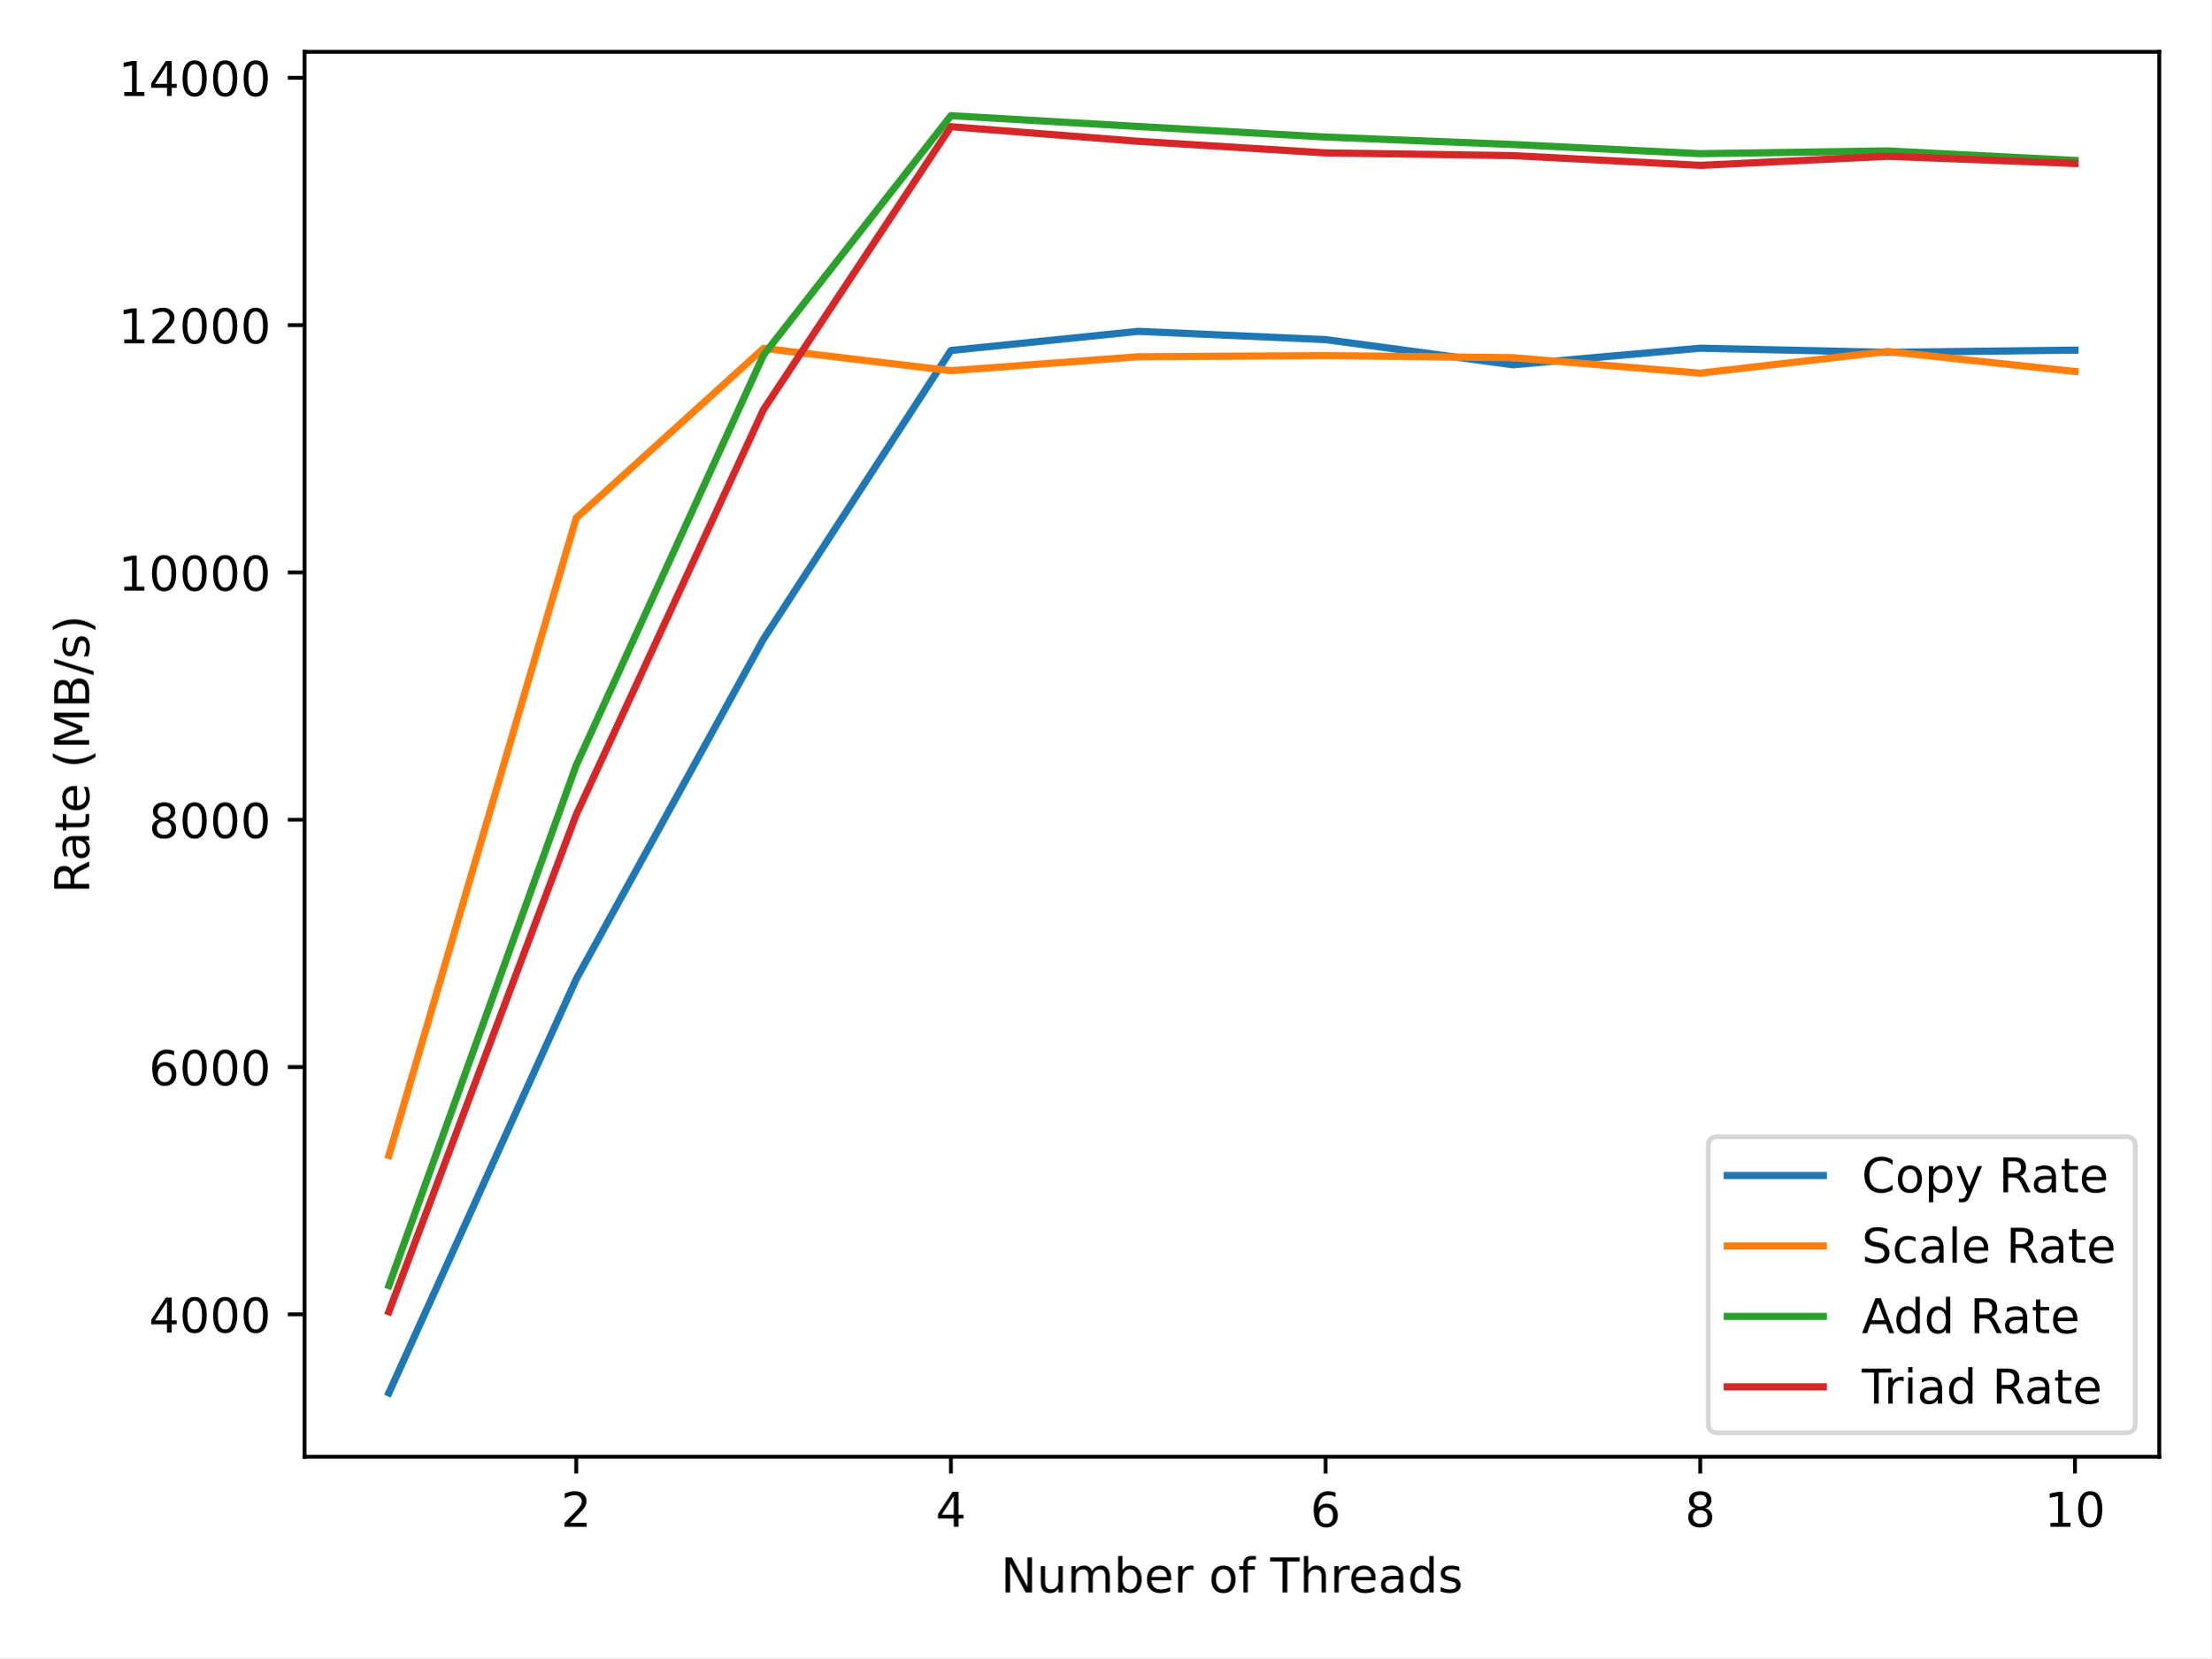
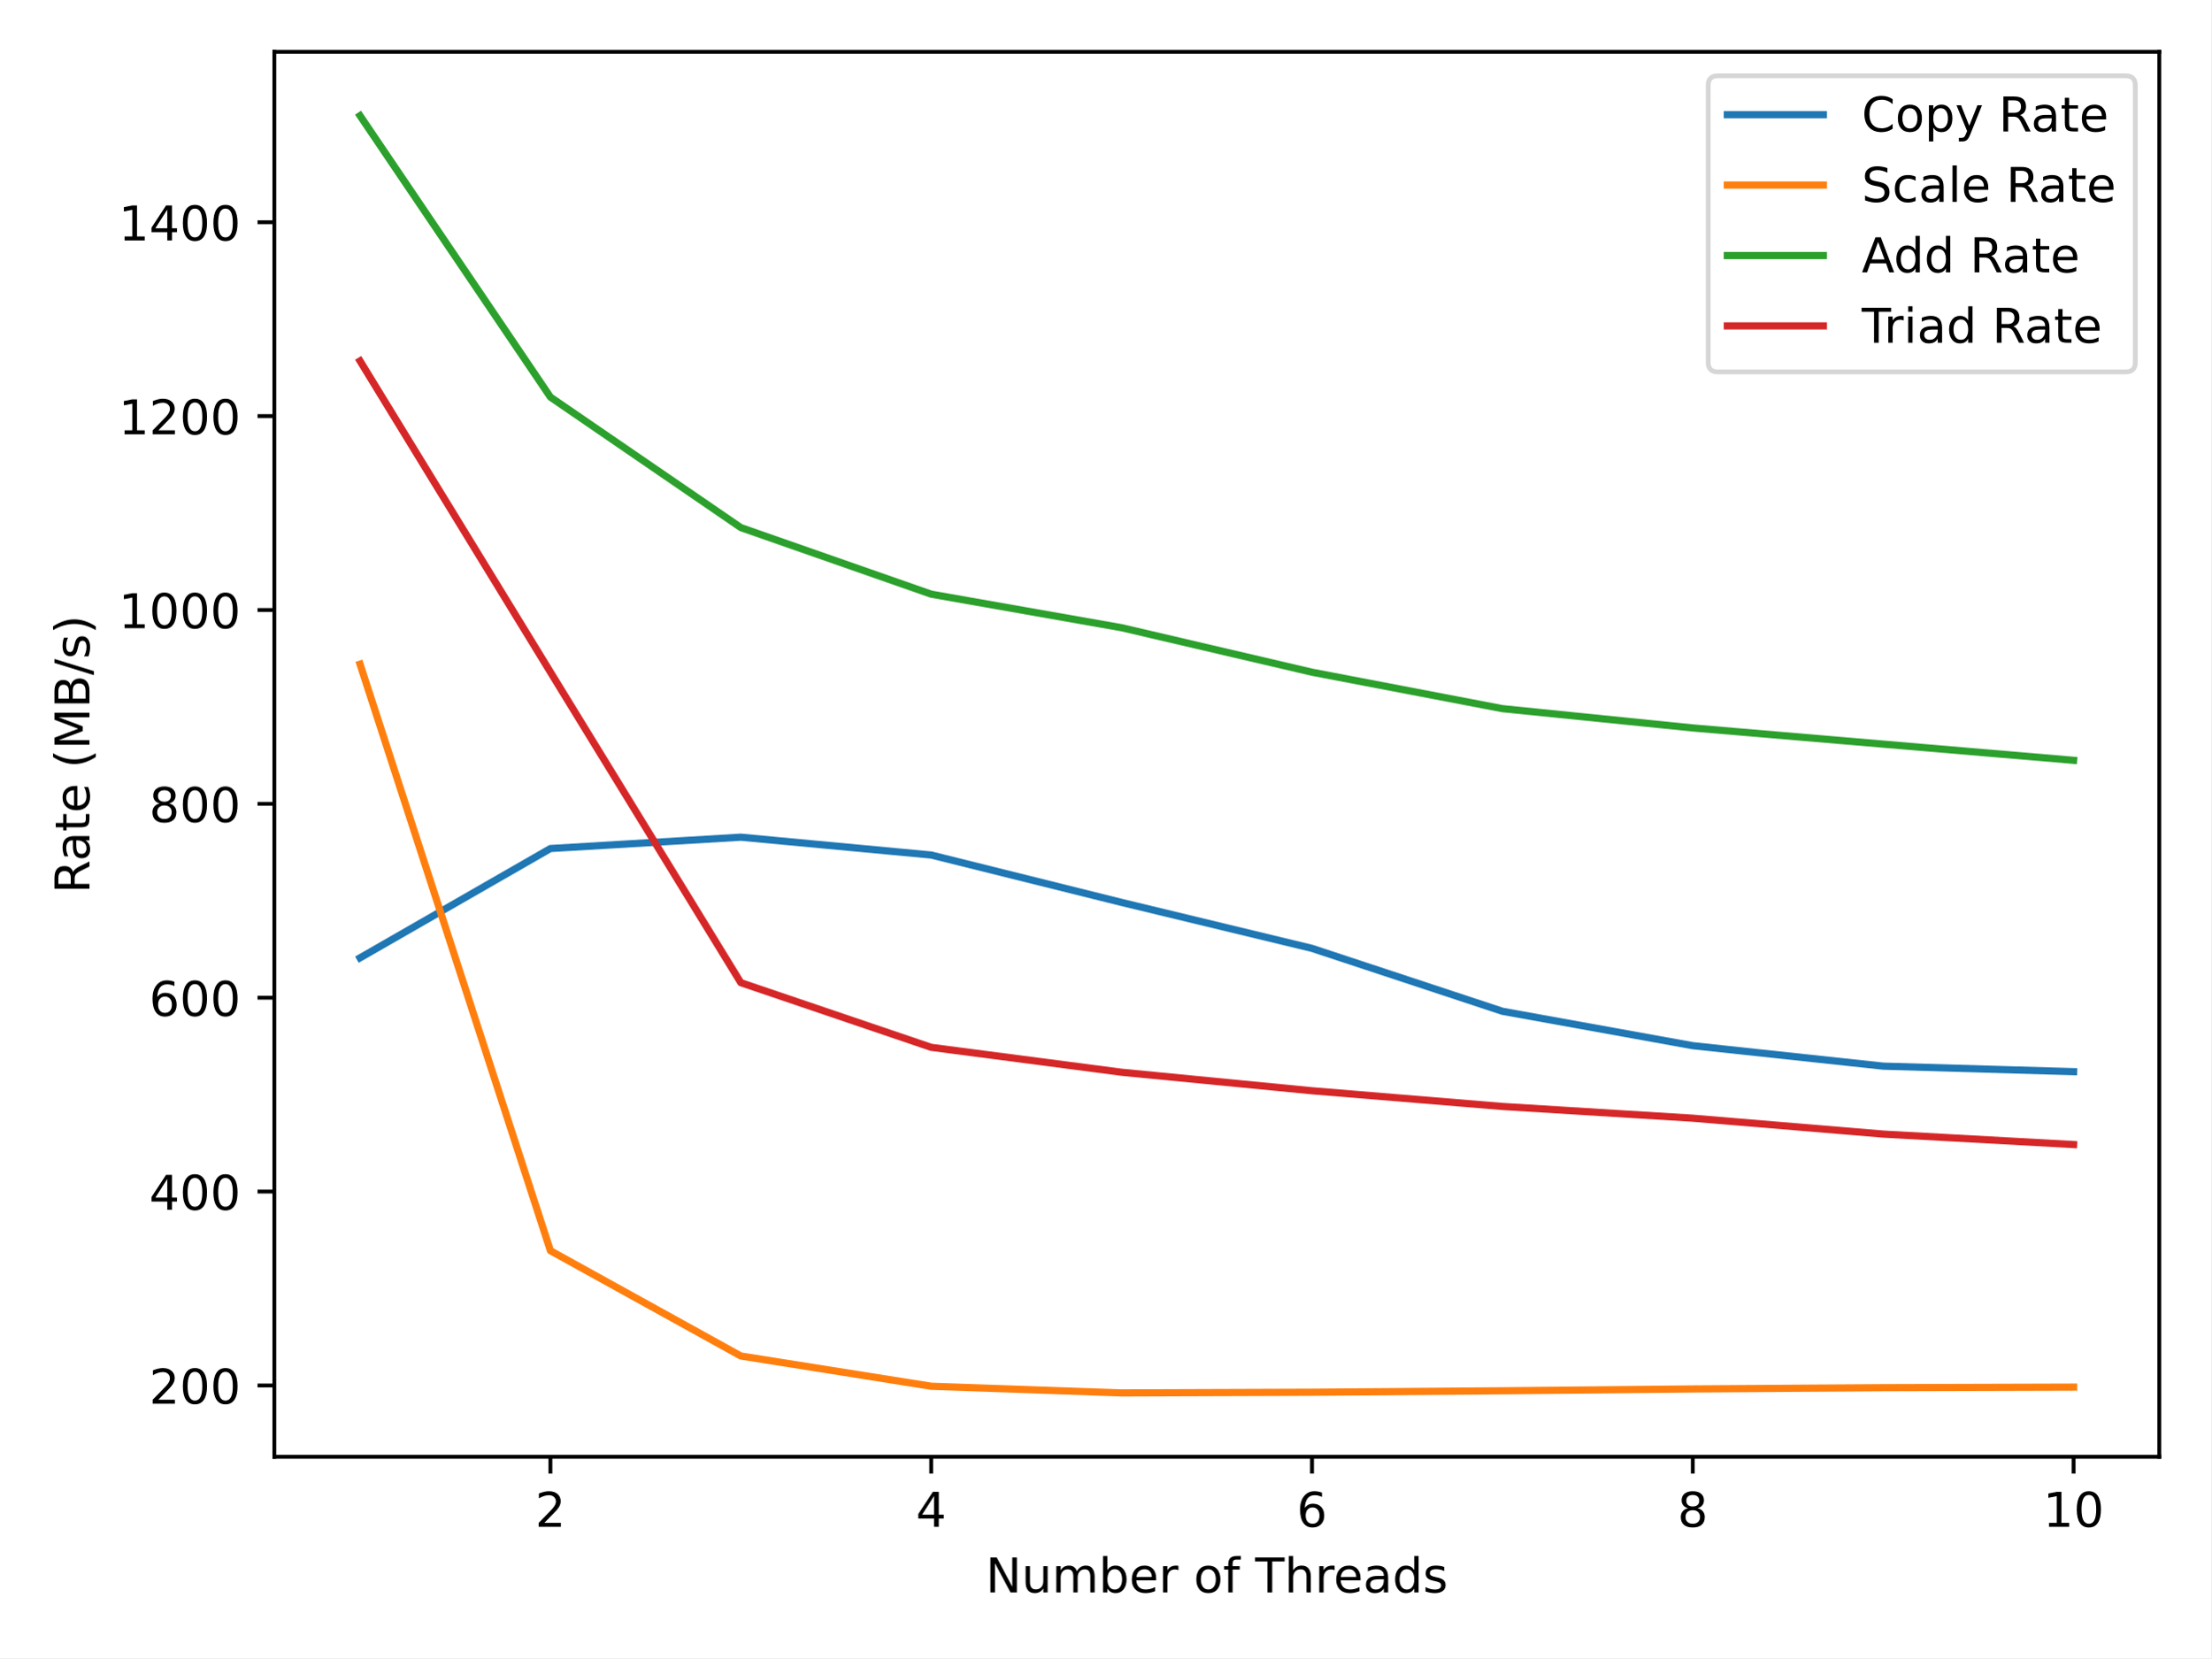
<svg xmlns="http://www.w3.org/2000/svg" xmlns:xlink="http://www.w3.org/1999/xlink" height="345.6pt" version="1.1" viewBox="0 0 460.8 345.6" width="460.8pt">
  <defs>
    <style type="text/css">*{stroke-linecap:butt;stroke-linejoin:round;}</style>
  </defs>
  <g id="figure_1">
    <g id="patch_1">
      <path d="M 0 345.6  L 460.8 345.6  L 460.8 0  L 0 0  z " style="fill:#ffffff;" />
    </g>
    <g id="axes_1">
      <g id="patch_2">
-         <path d="M 63.47 303.64  L 450 303.64  L 450 10.8  L 63.47 10.8  z " style="fill:#ffffff;" />
+         <path d="M 57.17 303.64  L 450 303.64  L 450 10.8  L 57.17 10.8  z " style="fill:#ffffff;" />
      </g>
      <g id="matplotlib.axis_1">
        <g id="xtick_1">
          <g id="line2d_1">
            <defs>
-               <path d="M 0 0  L 0 3.5  " id="mfafdd5fb6d" style="stroke:#000000;stroke-width:0.8;" />
-             </defs>
-             <g>
-               <use style="stroke:#000000;stroke-width:0.8;" x="120.083" xlink:href="#mfafdd5fb6d" y="303.64" />
+               <path d="M 0 0  L 0 3.5  " id="me691303ed3" style="stroke:#000000;stroke-width:0.8;" />
+             </defs>
+             <g>
+               <use style="stroke:#000000;stroke-width:0.8;" x="114.706" xlink:href="#me691303ed3" y="303.64" />
            </g>
          </g>
          <g id="text_1">
-             <g transform="translate(116.9017 318.2384)scale(0.1 -0.1)">
+             <g transform="translate(111.5245 318.2384)scale(0.1 -0.1)">
              <defs>
                <path d="M 19.188 8.297  L 53.609 8.297  L 53.609 0  L 7.328 0  L 7.328 8.297  Q 12.938 14.109 22.625 23.891  Q 32.328 33.688 34.812 36.531  Q 39.547 41.844 41.422 45.531  Q 43.312 49.219 43.312 52.781  Q 43.312 58.594 39.234 62.25  Q 35.156 65.922 28.609 65.922  Q 23.969 65.922 18.812 64.312  Q 13.672 62.703 7.812 59.422  L 7.812 69.391  Q 13.766 71.781 18.938 73  Q 24.125 74.219 28.422 74.219  Q 39.75 74.219 46.484 68.547  Q 53.219 62.891 53.219 53.422  Q 53.219 48.922 51.531 44.891  Q 49.859 40.875 45.406 35.406  Q 44.188 33.984 37.641 27.219  Q 31.109 20.453 19.188 8.297  z " id="DejaVuSans-50" />
              </defs>
              <use xlink:href="#DejaVuSans-50" />
            </g>
          </g>
        </g>
        <g id="xtick_2">
          <g id="line2d_2">
            <g>
-               <use style="stroke:#000000;stroke-width:0.8;" x="198.17" xlink:href="#mfafdd5fb6d" y="303.64" />
+               <use style="stroke:#000000;stroke-width:0.8;" x="194.065" xlink:href="#me691303ed3" y="303.64" />
            </g>
          </g>
          <g id="text_2">
-             <g transform="translate(194.9886 318.2384)scale(0.1 -0.1)">
+             <g transform="translate(190.8841 318.2384)scale(0.1 -0.1)">
              <defs>
                <path d="M 37.797 64.312  L 12.891 25.391  L 37.797 25.391  z M 35.203 72.906  L 47.609 72.906  L 47.609 25.391  L 58.016 25.391  L 58.016 17.188  L 47.609 17.188  L 47.609 0  L 37.797 0  L 37.797 17.188  L 4.891 17.188  L 4.891 26.703  z " id="DejaVuSans-52" />
              </defs>
              <use xlink:href="#DejaVuSans-52" />
            </g>
          </g>
        </g>
        <g id="xtick_3">
          <g id="line2d_3">
            <g>
-               <use style="stroke:#000000;stroke-width:0.8;" x="276.257" xlink:href="#mfafdd5fb6d" y="303.64" />
+               <use style="stroke:#000000;stroke-width:0.8;" x="273.425" xlink:href="#me691303ed3" y="303.64" />
            </g>
          </g>
          <g id="text_3">
-             <g transform="translate(273.0755 318.2384)scale(0.1 -0.1)">
+             <g transform="translate(270.2436 318.2384)scale(0.1 -0.1)">
              <defs>
                <path d="M 33.016 40.375  Q 26.375 40.375 22.484 35.828  Q 18.609 31.297 18.609 23.391  Q 18.609 15.531 22.484 10.953  Q 26.375 6.391 33.016 6.391  Q 39.656 6.391 43.531 10.953  Q 47.406 15.531 47.406 23.391  Q 47.406 31.297 43.531 35.828  Q 39.656 40.375 33.016 40.375  z M 52.594 71.297  L 52.594 62.312  Q 48.875 64.062 45.094 64.984  Q 41.312 65.922 37.594 65.922  Q 27.828 65.922 22.672 59.328  Q 17.531 52.734 16.797 39.406  Q 19.672 43.656 24.016 45.922  Q 28.375 48.188 33.594 48.188  Q 44.578 48.188 50.953 41.516  Q 57.328 34.859 57.328 23.391  Q 57.328 12.156 50.688 5.359  Q 44.047 -1.422 33.016 -1.422  Q 20.359 -1.422 13.672 8.266  Q 6.984 17.969 6.984 36.375  Q 6.984 53.656 15.188 63.938  Q 23.391 74.219 37.203 74.219  Q 40.922 74.219 44.703 73.484  Q 48.484 72.75 52.594 71.297  z " id="DejaVuSans-54" />
              </defs>
              <use xlink:href="#DejaVuSans-54" />
            </g>
          </g>
        </g>
        <g id="xtick_4">
          <g id="line2d_4">
            <g>
-               <use style="stroke:#000000;stroke-width:0.8;" x="354.344" xlink:href="#mfafdd5fb6d" y="303.64" />
+               <use style="stroke:#000000;stroke-width:0.8;" x="352.784" xlink:href="#me691303ed3" y="303.64" />
            </g>
          </g>
          <g id="text_4">
-             <g transform="translate(351.1623 318.2384)scale(0.1 -0.1)">
+             <g transform="translate(349.6032 318.2384)scale(0.1 -0.1)">
              <defs>
                <path d="M 31.781 34.625  Q 24.75 34.625 20.719 30.859  Q 16.703 27.094 16.703 20.516  Q 16.703 13.922 20.719 10.156  Q 24.75 6.391 31.781 6.391  Q 38.812 6.391 42.859 10.172  Q 46.922 13.969 46.922 20.516  Q 46.922 27.094 42.891 30.859  Q 38.875 34.625 31.781 34.625  z M 21.922 38.812  Q 15.578 40.375 12.031 44.719  Q 8.5 49.078 8.5 55.328  Q 8.5 64.062 14.719 69.141  Q 20.953 74.219 31.781 74.219  Q 42.672 74.219 48.875 69.141  Q 55.078 64.062 55.078 55.328  Q 55.078 49.078 51.531 44.719  Q 48 40.375 41.703 38.812  Q 48.828 37.156 52.797 32.312  Q 56.781 27.484 56.781 20.516  Q 56.781 9.906 50.312 4.234  Q 43.844 -1.422 31.781 -1.422  Q 19.734 -1.422 13.25 4.234  Q 6.781 9.906 6.781 20.516  Q 6.781 27.484 10.781 32.312  Q 14.797 37.156 21.922 38.812  z M 18.312 54.391  Q 18.312 48.734 21.844 45.562  Q 25.391 42.391 31.781 42.391  Q 38.141 42.391 41.719 45.562  Q 45.312 48.734 45.312 54.391  Q 45.312 60.062 41.719 63.234  Q 38.141 66.406 31.781 66.406  Q 25.391 66.406 21.844 63.234  Q 18.312 60.062 18.312 54.391  z " id="DejaVuSans-56" />
              </defs>
              <use xlink:href="#DejaVuSans-56" />
            </g>
          </g>
        </g>
        <g id="xtick_5">
          <g id="line2d_5">
            <g>
-               <use style="stroke:#000000;stroke-width:0.8;" x="432.43" xlink:href="#mfafdd5fb6d" y="303.64" />
+               <use style="stroke:#000000;stroke-width:0.8;" x="432.144" xlink:href="#me691303ed3" y="303.64" />
            </g>
          </g>
          <g id="text_5">
-             <g transform="translate(426.068 318.2384)scale(0.1 -0.1)">
+             <g transform="translate(425.7816 318.2384)scale(0.1 -0.1)">
              <defs>
                <path d="M 12.406 8.297  L 28.516 8.297  L 28.516 63.922  L 10.984 60.406  L 10.984 69.391  L 28.422 72.906  L 38.281 72.906  L 38.281 8.297  L 54.391 8.297  L 54.391 0  L 12.406 0  z " id="DejaVuSans-49" />
                <path d="M 31.781 66.406  Q 24.172 66.406 20.328 58.906  Q 16.5 51.422 16.5 36.375  Q 16.5 21.391 20.328 13.891  Q 24.172 6.391 31.781 6.391  Q 39.453 6.391 43.281 13.891  Q 47.125 21.391 47.125 36.375  Q 47.125 51.422 43.281 58.906  Q 39.453 66.406 31.781 66.406  z M 31.781 74.219  Q 44.047 74.219 50.516 64.516  Q 56.984 54.828 56.984 36.375  Q 56.984 17.969 50.516 8.266  Q 44.047 -1.422 31.781 -1.422  Q 19.531 -1.422 13.062 8.266  Q 6.594 17.969 6.594 36.375  Q 6.594 54.828 13.062 64.516  Q 19.531 74.219 31.781 74.219  z " id="DejaVuSans-48" />
              </defs>
              <use xlink:href="#DejaVuSans-49" />
              <use x="63.623" xlink:href="#DejaVuSans-48" />
            </g>
          </g>
        </g>
        <g id="text_6">
-           <g transform="translate(208.5662 331.9166)scale(0.1 -0.1)">
+           <g transform="translate(205.4162 331.9166)scale(0.1 -0.1)">
            <defs>
              <path d="M 9.812 72.906  L 23.094 72.906  L 55.422 11.922  L 55.422 72.906  L 64.984 72.906  L 64.984 0  L 51.703 0  L 19.391 60.984  L 19.391 0  L 9.812 0  z " id="DejaVuSans-78" />
              <path d="M 8.5 21.578  L 8.5 54.688  L 17.484 54.688  L 17.484 21.922  Q 17.484 14.156 20.5 10.266  Q 23.531 6.391 29.594 6.391  Q 36.859 6.391 41.078 11.031  Q 45.312 15.672 45.312 23.688  L 45.312 54.688  L 54.297 54.688  L 54.297 0  L 45.312 0  L 45.312 8.406  Q 42.047 3.422 37.719 1  Q 33.406 -1.422 27.688 -1.422  Q 18.266 -1.422 13.375 4.438  Q 8.5 10.297 8.5 21.578  z M 31.109 56  z " id="DejaVuSans-117" />
              <path d="M 52 44.188  Q 55.375 50.25 60.062 53.125  Q 64.75 56 71.094 56  Q 79.641 56 84.281 50.016  Q 88.922 44.047 88.922 33.016  L 88.922 0  L 79.891 0  L 79.891 32.719  Q 79.891 40.578 77.094 44.375  Q 74.312 48.188 68.609 48.188  Q 61.625 48.188 57.562 43.547  Q 53.516 38.922 53.516 30.906  L 53.516 0  L 44.484 0  L 44.484 32.719  Q 44.484 40.625 41.703 44.406  Q 38.922 48.188 33.109 48.188  Q 26.219 48.188 22.156 43.531  Q 18.109 38.875 18.109 30.906  L 18.109 0  L 9.078 0  L 9.078 54.688  L 18.109 54.688  L 18.109 46.188  Q 21.188 51.219 25.484 53.609  Q 29.781 56 35.688 56  Q 41.656 56 45.828 52.969  Q 50 49.953 52 44.188  z " id="DejaVuSans-109" />
              <path d="M 48.688 27.297  Q 48.688 37.203 44.609 42.844  Q 40.531 48.484 33.406 48.484  Q 26.266 48.484 22.188 42.844  Q 18.109 37.203 18.109 27.297  Q 18.109 17.391 22.188 11.75  Q 26.266 6.109 33.406 6.109  Q 40.531 6.109 44.609 11.75  Q 48.688 17.391 48.688 27.297  z M 18.109 46.391  Q 20.953 51.266 25.266 53.625  Q 29.594 56 35.594 56  Q 45.562 56 51.781 48.094  Q 58.016 40.188 58.016 27.297  Q 58.016 14.406 51.781 6.484  Q 45.562 -1.422 35.594 -1.422  Q 29.594 -1.422 25.266 0.953  Q 20.953 3.328 18.109 8.203  L 18.109 0  L 9.078 0  L 9.078 75.984  L 18.109 75.984  z " id="DejaVuSans-98" />
              <path d="M 56.203 29.594  L 56.203 25.203  L 14.891 25.203  Q 15.484 15.922 20.484 11.062  Q 25.484 6.203 34.422 6.203  Q 39.594 6.203 44.453 7.469  Q 49.312 8.734 54.109 11.281  L 54.109 2.781  Q 49.266 0.734 44.188 -0.344  Q 39.109 -1.422 33.891 -1.422  Q 20.797 -1.422 13.156 6.188  Q 5.516 13.812 5.516 26.812  Q 5.516 40.234 12.766 48.109  Q 20.016 56 32.328 56  Q 43.359 56 49.781 48.891  Q 56.203 41.797 56.203 29.594  z M 47.219 32.234  Q 47.125 39.594 43.094 43.984  Q 39.062 48.391 32.422 48.391  Q 24.906 48.391 20.391 44.141  Q 15.875 39.891 15.188 32.172  z " id="DejaVuSans-101" />
              <path d="M 41.109 46.297  Q 39.594 47.172 37.812 47.578  Q 36.031 48 33.891 48  Q 26.266 48 22.188 43.047  Q 18.109 38.094 18.109 28.812  L 18.109 0  L 9.078 0  L 9.078 54.688  L 18.109 54.688  L 18.109 46.188  Q 20.953 51.172 25.484 53.578  Q 30.031 56 36.531 56  Q 37.453 56 38.578 55.875  Q 39.703 55.766 41.062 55.516  z " id="DejaVuSans-114" />
              <path id="DejaVuSans-32" />
              <path d="M 30.609 48.391  Q 23.391 48.391 19.188 42.75  Q 14.984 37.109 14.984 27.297  Q 14.984 17.484 19.156 11.844  Q 23.344 6.203 30.609 6.203  Q 37.797 6.203 41.984 11.859  Q 46.188 17.531 46.188 27.297  Q 46.188 37.016 41.984 42.703  Q 37.797 48.391 30.609 48.391  z M 30.609 56  Q 42.328 56 49.016 48.375  Q 55.719 40.766 55.719 27.297  Q 55.719 13.875 49.016 6.219  Q 42.328 -1.422 30.609 -1.422  Q 18.844 -1.422 12.172 6.219  Q 5.516 13.875 5.516 27.297  Q 5.516 40.766 12.172 48.375  Q 18.844 56 30.609 56  z " id="DejaVuSans-111" />
              <path d="M 37.109 75.984  L 37.109 68.5  L 28.516 68.5  Q 23.688 68.5 21.797 66.547  Q 19.922 64.594 19.922 59.516  L 19.922 54.688  L 34.719 54.688  L 34.719 47.703  L 19.922 47.703  L 19.922 0  L 10.891 0  L 10.891 47.703  L 2.297 47.703  L 2.297 54.688  L 10.891 54.688  L 10.891 58.5  Q 10.891 67.625 15.141 71.797  Q 19.391 75.984 28.609 75.984  z " id="DejaVuSans-102" />
              <path d="M -0.297 72.906  L 61.375 72.906  L 61.375 64.594  L 35.5 64.594  L 35.5 0  L 25.594 0  L 25.594 64.594  L -0.297 64.594  z " id="DejaVuSans-84" />
              <path d="M 54.891 33.016  L 54.891 0  L 45.906 0  L 45.906 32.719  Q 45.906 40.484 42.875 44.328  Q 39.844 48.188 33.797 48.188  Q 26.516 48.188 22.312 43.547  Q 18.109 38.922 18.109 30.906  L 18.109 0  L 9.078 0  L 9.078 75.984  L 18.109 75.984  L 18.109 46.188  Q 21.344 51.125 25.703 53.562  Q 30.078 56 35.797 56  Q 45.219 56 50.047 50.172  Q 54.891 44.344 54.891 33.016  z " id="DejaVuSans-104" />
              <path d="M 34.281 27.484  Q 23.391 27.484 19.188 25  Q 14.984 22.516 14.984 16.5  Q 14.984 11.719 18.141 8.906  Q 21.297 6.109 26.703 6.109  Q 34.188 6.109 38.703 11.406  Q 43.219 16.703 43.219 25.484  L 43.219 27.484  z M 52.203 31.203  L 52.203 0  L 43.219 0  L 43.219 8.297  Q 40.141 3.328 35.547 0.953  Q 30.953 -1.422 24.312 -1.422  Q 15.922 -1.422 10.953 3.297  Q 6 8.016 6 15.922  Q 6 25.141 12.172 29.828  Q 18.359 34.516 30.609 34.516  L 43.219 34.516  L 43.219 35.406  Q 43.219 41.609 39.141 45  Q 35.062 48.391 27.688 48.391  Q 23 48.391 18.547 47.266  Q 14.109 46.141 10.016 43.891  L 10.016 52.203  Q 14.938 54.109 19.578 55.047  Q 24.219 56 28.609 56  Q 40.484 56 46.344 49.844  Q 52.203 43.703 52.203 31.203  z " id="DejaVuSans-97" />
              <path d="M 45.406 46.391  L 45.406 75.984  L 54.391 75.984  L 54.391 0  L 45.406 0  L 45.406 8.203  Q 42.578 3.328 38.25 0.953  Q 33.938 -1.422 27.875 -1.422  Q 17.969 -1.422 11.734 6.484  Q 5.516 14.406 5.516 27.297  Q 5.516 40.188 11.734 48.094  Q 17.969 56 27.875 56  Q 33.938 56 38.25 53.625  Q 42.578 51.266 45.406 46.391  z M 14.797 27.297  Q 14.797 17.391 18.875 11.75  Q 22.953 6.109 30.078 6.109  Q 37.203 6.109 41.297 11.75  Q 45.406 17.391 45.406 27.297  Q 45.406 37.203 41.297 42.844  Q 37.203 48.484 30.078 48.484  Q 22.953 48.484 18.875 42.844  Q 14.797 37.203 14.797 27.297  z " id="DejaVuSans-100" />
              <path d="M 44.281 53.078  L 44.281 44.578  Q 40.484 46.531 36.375 47.5  Q 32.281 48.484 27.875 48.484  Q 21.188 48.484 17.844 46.438  Q 14.5 44.391 14.5 40.281  Q 14.5 37.156 16.891 35.375  Q 19.281 33.594 26.516 31.984  L 29.594 31.297  Q 39.156 29.25 43.188 25.516  Q 47.219 21.781 47.219 15.094  Q 47.219 7.469 41.188 3.016  Q 35.156 -1.422 24.609 -1.422  Q 20.219 -1.422 15.453 -0.562  Q 10.688 0.297 5.422 2  L 5.422 11.281  Q 10.406 8.688 15.234 7.391  Q 20.062 6.109 24.812 6.109  Q 31.156 6.109 34.562 8.281  Q 37.984 10.453 37.984 14.406  Q 37.984 18.062 35.516 20.016  Q 33.062 21.969 24.703 23.781  L 21.578 24.516  Q 13.234 26.266 9.516 29.906  Q 5.812 33.547 5.812 39.891  Q 5.812 47.609 11.281 51.797  Q 16.75 56 26.812 56  Q 31.781 56 36.172 55.266  Q 40.578 54.547 44.281 53.078  z " id="DejaVuSans-115" />
            </defs>
            <use xlink:href="#DejaVuSans-78" />
            <use x="74.805" xlink:href="#DejaVuSans-117" />
            <use x="138.184" xlink:href="#DejaVuSans-109" />
            <use x="235.596" xlink:href="#DejaVuSans-98" />
            <use x="299.072" xlink:href="#DejaVuSans-101" />
            <use x="360.596" xlink:href="#DejaVuSans-114" />
            <use x="401.709" xlink:href="#DejaVuSans-32" />
            <use x="433.496" xlink:href="#DejaVuSans-111" />
            <use x="494.678" xlink:href="#DejaVuSans-102" />
            <use x="529.883" xlink:href="#DejaVuSans-32" />
            <use x="561.67" xlink:href="#DejaVuSans-84" />
            <use x="622.754" xlink:href="#DejaVuSans-104" />
            <use x="686.133" xlink:href="#DejaVuSans-114" />
            <use x="724.996" xlink:href="#DejaVuSans-101" />
            <use x="786.52" xlink:href="#DejaVuSans-97" />
            <use x="847.799" xlink:href="#DejaVuSans-100" />
            <use x="911.275" xlink:href="#DejaVuSans-115" />
          </g>
        </g>
      </g>
      <g id="matplotlib.axis_2">
        <g id="ytick_1">
          <g id="line2d_6">
            <defs>
-               <path d="M 0 0  L -3.5 0  " id="md3bb5c2cf9" style="stroke:#000000;stroke-width:0.8;" />
-             </defs>
-             <g>
-               <use style="stroke:#000000;stroke-width:0.8;" x="63.47" xlink:href="#md3bb5c2cf9" y="273.952" />
+               <path d="M 0 0  L -3.5 0  " id="m23503f3c35" style="stroke:#000000;stroke-width:0.8;" />
+             </defs>
+             <g>
+               <use style="stroke:#000000;stroke-width:0.8;" x="57.17" xlink:href="#m23503f3c35" y="288.773" />
            </g>
          </g>
          <g id="text_7">
-             <g transform="translate(31.02 277.7514)scale(0.1 -0.1)">
-               <use xlink:href="#DejaVuSans-52" />
-               <use x="63.623" xlink:href="#DejaVuSans-48" />
-               <use x="127.246" xlink:href="#DejaVuSans-48" />
-               <use x="190.869" xlink:href="#DejaVuSans-48" />
+             <g transform="translate(31.0825 292.5725)scale(0.1 -0.1)">
+               <use xlink:href="#DejaVuSans-50" />
+               <use x="63.623" xlink:href="#DejaVuSans-48" />
+               <use x="127.246" xlink:href="#DejaVuSans-48" />
            </g>
          </g>
        </g>
        <g id="ytick_2">
          <g id="line2d_7">
            <g>
-               <use style="stroke:#000000;stroke-width:0.8;" x="63.47" xlink:href="#md3bb5c2cf9" y="222.404" />
+               <use style="stroke:#000000;stroke-width:0.8;" x="57.17" xlink:href="#m23503f3c35" y="248.364" />
            </g>
          </g>
          <g id="text_8">
-             <g transform="translate(31.02 226.2032)scale(0.1 -0.1)">
-               <use xlink:href="#DejaVuSans-54" />
-               <use x="63.623" xlink:href="#DejaVuSans-48" />
-               <use x="127.246" xlink:href="#DejaVuSans-48" />
-               <use x="190.869" xlink:href="#DejaVuSans-48" />
+             <g transform="translate(31.0825 252.163)scale(0.1 -0.1)">
+               <use xlink:href="#DejaVuSans-52" />
+               <use x="63.623" xlink:href="#DejaVuSans-48" />
+               <use x="127.246" xlink:href="#DejaVuSans-48" />
            </g>
          </g>
        </g>
        <g id="ytick_3">
          <g id="line2d_8">
            <g>
-               <use style="stroke:#000000;stroke-width:0.8;" x="63.47" xlink:href="#md3bb5c2cf9" y="170.856" />
+               <use style="stroke:#000000;stroke-width:0.8;" x="57.17" xlink:href="#m23503f3c35" y="207.954" />
            </g>
          </g>
          <g id="text_9">
-             <g transform="translate(31.02 174.655)scale(0.1 -0.1)">
-               <use xlink:href="#DejaVuSans-56" />
-               <use x="63.623" xlink:href="#DejaVuSans-48" />
-               <use x="127.246" xlink:href="#DejaVuSans-48" />
-               <use x="190.869" xlink:href="#DejaVuSans-48" />
+             <g transform="translate(31.0825 211.7534)scale(0.1 -0.1)">
+               <use xlink:href="#DejaVuSans-54" />
+               <use x="63.623" xlink:href="#DejaVuSans-48" />
+               <use x="127.246" xlink:href="#DejaVuSans-48" />
            </g>
          </g>
        </g>
        <g id="ytick_4">
          <g id="line2d_9">
            <g>
-               <use style="stroke:#000000;stroke-width:0.8;" x="63.47" xlink:href="#md3bb5c2cf9" y="119.308" />
+               <use style="stroke:#000000;stroke-width:0.8;" x="57.17" xlink:href="#m23503f3c35" y="167.545" />
            </g>
          </g>
          <g id="text_10">
-             <g transform="translate(24.6575 123.1068)scale(0.1 -0.1)">
-               <use xlink:href="#DejaVuSans-49" />
-               <use x="63.623" xlink:href="#DejaVuSans-48" />
-               <use x="127.246" xlink:href="#DejaVuSans-48" />
-               <use x="190.869" xlink:href="#DejaVuSans-48" />
-               <use x="254.492" xlink:href="#DejaVuSans-48" />
+             <g transform="translate(31.0825 171.3439)scale(0.1 -0.1)">
+               <use xlink:href="#DejaVuSans-56" />
+               <use x="63.623" xlink:href="#DejaVuSans-48" />
+               <use x="127.246" xlink:href="#DejaVuSans-48" />
            </g>
          </g>
        </g>
        <g id="ytick_5">
          <g id="line2d_10">
            <g>
-               <use style="stroke:#000000;stroke-width:0.8;" x="63.47" xlink:href="#md3bb5c2cf9" y="67.759" />
+               <use style="stroke:#000000;stroke-width:0.8;" x="57.17" xlink:href="#m23503f3c35" y="127.135" />
            </g>
          </g>
          <g id="text_11">
-             <g transform="translate(24.6575 71.55858)scale(0.1 -0.1)">
+             <g transform="translate(24.72 130.9343)scale(0.1 -0.1)">
+               <use xlink:href="#DejaVuSans-49" />
+               <use x="63.623" xlink:href="#DejaVuSans-48" />
+               <use x="127.246" xlink:href="#DejaVuSans-48" />
+               <use x="190.869" xlink:href="#DejaVuSans-48" />
+             </g>
+           </g>
+         </g>
+         <g id="ytick_6">
+           <g id="line2d_11">
+             <g>
+               <use style="stroke:#000000;stroke-width:0.8;" x="57.17" xlink:href="#m23503f3c35" y="86.726" />
+             </g>
+           </g>
+           <g id="text_12">
+             <g transform="translate(24.72 90.52474)scale(0.1 -0.1)">
              <use xlink:href="#DejaVuSans-49" />
              <use x="63.623" xlink:href="#DejaVuSans-50" />
              <use x="127.246" xlink:href="#DejaVuSans-48" />
              <use x="190.869" xlink:href="#DejaVuSans-48" />
-               <use x="254.492" xlink:href="#DejaVuSans-48" />
-             </g>
-           </g>
-         </g>
-         <g id="ytick_6">
-           <g id="line2d_11">
-             <g>
-               <use style="stroke:#000000;stroke-width:0.8;" x="63.47" xlink:href="#md3bb5c2cf9" y="16.211" />
-             </g>
-           </g>
-           <g id="text_12">
-             <g transform="translate(24.6575 20.01036)scale(0.1 -0.1)">
+             </g>
+           </g>
+         </g>
+         <g id="ytick_7">
+           <g id="line2d_12">
+             <g>
+               <use style="stroke:#000000;stroke-width:0.8;" x="57.17" xlink:href="#m23503f3c35" y="46.316" />
+             </g>
+           </g>
+           <g id="text_13">
+             <g transform="translate(24.72 50.11518)scale(0.1 -0.1)">
              <use xlink:href="#DejaVuSans-49" />
              <use x="63.623" xlink:href="#DejaVuSans-52" />
              <use x="127.246" xlink:href="#DejaVuSans-48" />
              <use x="190.869" xlink:href="#DejaVuSans-48" />
-               <use x="254.492" xlink:href="#DejaVuSans-48" />
-             </g>
-           </g>
-         </g>
-         <g id="text_13">
-           <g transform="translate(18.57781 186.2067)rotate(-90)scale(0.1 -0.1)">
+             </g>
+           </g>
+         </g>
+         <g id="text_14">
+           <g transform="translate(18.64031 186.2067)rotate(-90)scale(0.1 -0.1)">
            <defs>
              <path d="M 44.391 34.188  Q 47.562 33.109 50.562 29.594  Q 53.562 26.078 56.594 19.922  L 66.609 0  L 56 0  L 46.688 18.703  Q 43.062 26.031 39.672 28.422  Q 36.281 30.812 30.422 30.812  L 19.672 30.812  L 19.672 0  L 9.812 0  L 9.812 72.906  L 32.078 72.906  Q 44.578 72.906 50.734 67.672  Q 56.891 62.453 56.891 51.906  Q 56.891 45.016 53.688 40.469  Q 50.484 35.938 44.391 34.188  z M 19.672 64.797  L 19.672 38.922  L 32.078 38.922  Q 39.203 38.922 42.844 42.219  Q 46.484 45.516 46.484 51.906  Q 46.484 58.297 42.844 61.547  Q 39.203 64.797 32.078 64.797  z " id="DejaVuSans-82" />
              <path d="M 18.312 70.219  L 18.312 54.688  L 36.812 54.688  L 36.812 47.703  L 18.312 47.703  L 18.312 18.016  Q 18.312 11.328 20.141 9.422  Q 21.969 7.516 27.594 7.516  L 36.812 7.516  L 36.812 0  L 27.594 0  Q 17.188 0 13.234 3.875  Q 9.281 7.766 9.281 18.016  L 9.281 47.703  L 2.688 47.703  L 2.688 54.688  L 9.281 54.688  L 9.281 70.219  z " id="DejaVuSans-116" />
              <path d="M 31 75.875  Q 24.469 64.656 21.281 53.656  Q 18.109 42.672 18.109 31.391  Q 18.109 20.125 21.312 9.062  Q 24.516 -2 31 -13.188  L 23.188 -13.188  Q 15.875 -1.703 12.234 9.375  Q 8.594 20.453 8.594 31.391  Q 8.594 42.281 12.203 53.312  Q 15.828 64.359 23.188 75.875  z " id="DejaVuSans-40" />
              <path d="M 9.812 72.906  L 24.516 72.906  L 43.109 23.297  L 61.812 72.906  L 76.516 72.906  L 76.516 0  L 66.891 0  L 66.891 64.016  L 48.094 14.016  L 38.188 14.016  L 19.391 64.016  L 19.391 0  L 9.812 0  z " id="DejaVuSans-77" />
              <path d="M 19.672 34.812  L 19.672 8.109  L 35.5 8.109  Q 43.453 8.109 47.281 11.406  Q 51.125 14.703 51.125 21.484  Q 51.125 28.328 47.281 31.562  Q 43.453 34.812 35.5 34.812  z M 19.672 64.797  L 19.672 42.828  L 34.281 42.828  Q 41.5 42.828 45.031 45.531  Q 48.578 48.25 48.578 53.812  Q 48.578 59.328 45.031 62.062  Q 41.5 64.797 34.281 64.797  z M 9.812 72.906  L 35.016 72.906  Q 46.297 72.906 52.391 68.219  Q 58.5 63.531 58.5 54.891  Q 58.5 48.188 55.375 44.234  Q 52.25 40.281 46.188 39.312  Q 53.469 37.75 57.5 32.781  Q 61.531 27.828 61.531 20.406  Q 61.531 10.641 54.891 5.312  Q 48.25 0 35.984 0  L 9.812 0  z " id="DejaVuSans-66" />
              <path d="M 25.391 72.906  L 33.688 72.906  L 8.297 -9.281  L 0 -9.281  z " id="DejaVuSans-47" />
              <path d="M 8.016 75.875  L 15.828 75.875  Q 23.141 64.359 26.781 53.312  Q 30.422 42.281 30.422 31.391  Q 30.422 20.453 26.781 9.375  Q 23.141 -1.703 15.828 -13.188  L 8.016 -13.188  Q 14.5 -2 17.703 9.062  Q 20.906 20.125 20.906 31.391  Q 20.906 42.672 17.703 53.656  Q 14.5 64.656 8.016 75.875  z " id="DejaVuSans-41" />
            </defs>
            <use xlink:href="#DejaVuSans-82" />
            <use x="67.232" xlink:href="#DejaVuSans-97" />
            <use x="128.512" xlink:href="#DejaVuSans-116" />
            <use x="167.721" xlink:href="#DejaVuSans-101" />
            <use x="229.244" xlink:href="#DejaVuSans-32" />
            <use x="261.031" xlink:href="#DejaVuSans-40" />
            <use x="300.045" xlink:href="#DejaVuSans-77" />
            <use x="386.324" xlink:href="#DejaVuSans-66" />
            <use x="454.928" xlink:href="#DejaVuSans-47" />
            <use x="488.619" xlink:href="#DejaVuSans-115" />
            <use x="540.719" xlink:href="#DejaVuSans-41" />
          </g>
        </g>
      </g>
-       <g id="line2d_12">
-         <path clip-path="url(#p86fe2dda68)" d="M 81.04 290.329  L 120.083 204.076  L 159.126 133.174  L 198.17 73.048  L 237.213 69.056  L 276.257 70.78  L 315.3 76.028  L 354.344 72.574  L 393.387 73.425  L 432.43 72.976  " style="fill:none;stroke:#1f77b4;stroke-linecap:square;stroke-width:1.5;" />
-       </g>
      <g id="line2d_13">
-         <path clip-path="url(#p86fe2dda68)" d="M 81.04 240.843  L 120.083 107.964  L 159.126 72.607  L 198.17 77.257  L 237.213 74.355  L 276.257 74.113  L 315.3 74.546  L 354.344 77.775  L 393.387 73.242  L 432.43 77.425  " style="fill:none;stroke:#ff7f0e;stroke-linecap:square;stroke-width:1.5;" />
+         <path clip-path="url(#p57bd21e560)" d="M 75.026 199.65  L 114.706 176.859  L 154.386 174.495  L 194.065 178.213  L 233.745 188.093  L 273.425 197.67  L 313.105 210.783  L 352.784 217.956  L 392.464 222.219  L 432.144 223.37  " style="fill:none;stroke:#1f77b4;stroke-linecap:square;stroke-width:1.5;" />
      </g>
      <g id="line2d_14">
-         <path clip-path="url(#p86fe2dda68)" d="M 81.04 267.952  L 120.083 159.502  L 159.126 73.979  L 198.17 24.111  L 237.213 26.364  L 276.257 28.56  L 315.3 30.114  L 354.344 32.024  L 393.387 31.451  L 432.43 33.436  " style="fill:none;stroke:#2ca02c;stroke-linecap:square;stroke-width:1.5;" />
+         <path clip-path="url(#p57bd21e560)" d="M 75.026 138.43  L 114.706 260.689  L 154.386 282.631  L 194.065 288.935  L 233.745 290.329  L 273.425 290.188  L 313.105 289.885  L 352.784 289.501  L 392.464 289.238  L 432.144 289.117  " style="fill:none;stroke:#ff7f0e;stroke-linecap:square;stroke-width:1.5;" />
      </g>
      <g id="line2d_15">
-         <path clip-path="url(#p86fe2dda68)" d="M 81.04 273.401  L 120.083 169.815  L 159.126 85.342  L 198.17 26.402  L 237.213 29.451  L 276.257 31.866  L 315.3 32.431  L 354.344 34.462  L 393.387 32.578  L 432.43 34.067  " style="fill:none;stroke:#d62728;stroke-linecap:square;stroke-width:1.5;" />
+         <path clip-path="url(#p57bd21e560)" d="M 75.026 24.111  L 114.706 82.765  L 154.386 109.961  L 194.065 123.842  L 233.745 130.833  L 273.425 140.107  L 313.105 147.704  L 352.784 151.724  L 392.464 155.098  L 432.144 158.473  " style="fill:none;stroke:#2ca02c;stroke-linecap:square;stroke-width:1.5;" />
+       </g>
+       <g id="line2d_16">
+         <path clip-path="url(#p57bd21e560)" d="M 75.026 75.229  L 114.706 140.086  L 154.386 204.822  L 194.065 218.299  L 233.745 223.492  L 273.425 227.351  L 313.105 230.624  L 352.784 233.069  L 392.464 236.382  L 432.144 238.564  " style="fill:none;stroke:#d62728;stroke-linecap:square;stroke-width:1.5;" />
      </g>
      <g id="patch_3">
-         <path d="M 63.47 303.64  L 63.47 10.8  " style="fill:none;stroke:#000000;stroke-linecap:square;stroke-linejoin:miter;stroke-width:0.8;" />
+         <path d="M 57.17 303.64  L 57.17 10.8  " style="fill:none;stroke:#000000;stroke-linecap:square;stroke-linejoin:miter;stroke-width:0.8;" />
      </g>
      <g id="patch_4">
        <path d="M 450 303.64  L 450 10.8  " style="fill:none;stroke:#000000;stroke-linecap:square;stroke-linejoin:miter;stroke-width:0.8;" />
      </g>
      <g id="patch_5">
-         <path d="M 63.47 303.64  L 450 303.64  " style="fill:none;stroke:#000000;stroke-linecap:square;stroke-linejoin:miter;stroke-width:0.8;" />
+         <path d="M 57.17 303.64  L 450 303.64  " style="fill:none;stroke:#000000;stroke-linecap:square;stroke-linejoin:miter;stroke-width:0.8;" />
      </g>
      <g id="patch_6">
-         <path d="M 63.47 10.8  L 450 10.8  " style="fill:none;stroke:#000000;stroke-linecap:square;stroke-linejoin:miter;stroke-width:0.8;" />
+         <path d="M 57.17 10.8  L 450 10.8  " style="fill:none;stroke:#000000;stroke-linecap:square;stroke-linejoin:miter;stroke-width:0.8;" />
      </g>
      <g id="legend_1">
        <g id="patch_7">
-           <path d="M 357.991 298.64  L 443 298.64  Q 445 298.64 445 296.64  L 445 238.928  Q 445 236.928 443 236.928  L 357.991 236.928  Q 355.991 236.928 355.991 238.928  L 355.991 296.64  Q 355.991 298.64 357.991 298.64  z " style="fill:#ffffff;opacity:0.8;stroke:#cccccc;stroke-linejoin:miter;" />
-         </g>
-         <g id="line2d_16">
-           <path d="M 359.991 245.026  L 379.991 245.026  " style="fill:none;stroke:#1f77b4;stroke-linecap:square;stroke-width:1.5;" />
-         </g>
-         <g id="line2d_17" />
-         <g id="text_14">
-           <g transform="translate(387.9906 248.5259)scale(0.1 -0.1)">
+           <path d="M 357.991 77.513  L 443 77.513  Q 445 77.513 445 75.513  L 445 17.8  Q 445 15.8 443 15.8  L 357.991 15.8  Q 355.991 15.8 355.991 17.8  L 355.991 75.513  Q 355.991 77.513 357.991 77.513  z " style="fill:#ffffff;opacity:0.8;stroke:#cccccc;stroke-linejoin:miter;" />
+         </g>
+         <g id="line2d_17">
+           <path d="M 359.991 23.898  L 379.991 23.898  " style="fill:none;stroke:#1f77b4;stroke-linecap:square;stroke-width:1.5;" />
+         </g>
+         <g id="line2d_18" />
+         <g id="text_15">
+           <g transform="translate(387.9906 27.39844)scale(0.1 -0.1)">
            <defs>
              <path d="M 64.406 67.281  L 64.406 56.891  Q 59.422 61.531 53.781 63.812  Q 48.141 66.109 41.797 66.109  Q 29.297 66.109 22.656 58.469  Q 16.016 50.828 16.016 36.375  Q 16.016 21.969 22.656 14.328  Q 29.297 6.688 41.797 6.688  Q 48.141 6.688 53.781 8.984  Q 59.422 11.281 64.406 15.922  L 64.406 5.609  Q 59.234 2.094 53.438 0.328  Q 47.656 -1.422 41.219 -1.422  Q 24.656 -1.422 15.125 8.703  Q 5.609 18.844 5.609 36.375  Q 5.609 53.953 15.125 64.078  Q 24.656 74.219 41.219 74.219  Q 47.75 74.219 53.531 72.484  Q 59.328 70.75 64.406 67.281  z " id="DejaVuSans-67" />
              <path d="M 18.109 8.203  L 18.109 -20.797  L 9.078 -20.797  L 9.078 54.688  L 18.109 54.688  L 18.109 46.391  Q 20.953 51.266 25.266 53.625  Q 29.594 56 35.594 56  Q 45.562 56 51.781 48.094  Q 58.016 40.188 58.016 27.297  Q 58.016 14.406 51.781 6.484  Q 45.562 -1.422 35.594 -1.422  Q 29.594 -1.422 25.266 0.953  Q 20.953 3.328 18.109 8.203  z M 48.688 27.297  Q 48.688 37.203 44.609 42.844  Q 40.531 48.484 33.406 48.484  Q 26.266 48.484 22.188 42.844  Q 18.109 37.203 18.109 27.297  Q 18.109 17.391 22.188 11.75  Q 26.266 6.109 33.406 6.109  Q 40.531 6.109 44.609 11.75  Q 48.688 17.391 48.688 27.297  z " id="DejaVuSans-112" />
              <path d="M 32.172 -5.078  Q 28.375 -14.844 24.75 -17.812  Q 21.141 -20.797 15.094 -20.797  L 7.906 -20.797  L 7.906 -13.281  L 13.188 -13.281  Q 16.891 -13.281 18.938 -11.516  Q 21 -9.766 23.484 -3.219  L 25.094 0.875  L 2.984 54.688  L 12.5 54.688  L 29.594 11.922  L 46.688 54.688  L 56.203 54.688  z " id="DejaVuSans-121" />
            </defs>
            <use xlink:href="#DejaVuSans-67" />
            <use x="69.824" xlink:href="#DejaVuSans-111" />
            <use x="131.006" xlink:href="#DejaVuSans-112" />
            <use x="194.482" xlink:href="#DejaVuSans-121" />
            <use x="253.662" xlink:href="#DejaVuSans-32" />
            <use x="285.449" xlink:href="#DejaVuSans-82" />
            <use x="352.682" xlink:href="#DejaVuSans-97" />
            <use x="413.961" xlink:href="#DejaVuSans-116" />
            <use x="453.17" xlink:href="#DejaVuSans-101" />
          </g>
        </g>
-         <g id="line2d_18">
-           <path d="M 359.991 259.704  L 379.991 259.704  " style="fill:none;stroke:#ff7f0e;stroke-linecap:square;stroke-width:1.5;" />
-         </g>
-         <g id="line2d_19" />
-         <g id="text_15">
-           <g transform="translate(387.9906 263.2041)scale(0.1 -0.1)">
+         <g id="line2d_19">
+           <path d="M 359.991 38.577  L 379.991 38.577  " style="fill:none;stroke:#ff7f0e;stroke-linecap:square;stroke-width:1.5;" />
+         </g>
+         <g id="line2d_20" />
+         <g id="text_16">
+           <g transform="translate(387.9906 42.07656)scale(0.1 -0.1)">
            <defs>
              <path d="M 53.516 70.516  L 53.516 60.891  Q 47.906 63.578 42.922 64.891  Q 37.938 66.219 33.297 66.219  Q 25.25 66.219 20.875 63.094  Q 16.5 59.969 16.5 54.203  Q 16.5 49.359 19.406 46.891  Q 22.312 44.438 30.422 42.922  L 36.375 41.703  Q 47.406 39.594 52.656 34.297  Q 57.906 29 57.906 20.125  Q 57.906 9.516 50.797 4.047  Q 43.703 -1.422 29.984 -1.422  Q 24.812 -1.422 18.969 -0.25  Q 13.141 0.922 6.891 3.219  L 6.891 13.375  Q 12.891 10.016 18.656 8.297  Q 24.422 6.594 29.984 6.594  Q 38.422 6.594 43.016 9.906  Q 47.609 13.234 47.609 19.391  Q 47.609 24.75 44.312 27.781  Q 41.016 30.812 33.5 32.328  L 27.484 33.5  Q 16.453 35.688 11.516 40.375  Q 6.594 45.062 6.594 53.422  Q 6.594 63.094 13.406 68.656  Q 20.219 74.219 32.172 74.219  Q 37.312 74.219 42.625 73.281  Q 47.953 72.359 53.516 70.516  z " id="DejaVuSans-83" />
              <path d="M 48.781 52.594  L 48.781 44.188  Q 44.969 46.297 41.141 47.344  Q 37.312 48.391 33.406 48.391  Q 24.656 48.391 19.812 42.844  Q 14.984 37.312 14.984 27.297  Q 14.984 17.281 19.812 11.734  Q 24.656 6.203 33.406 6.203  Q 37.312 6.203 41.141 7.25  Q 44.969 8.297 48.781 10.406  L 48.781 2.094  Q 45.016 0.344 40.984 -0.531  Q 36.969 -1.422 32.422 -1.422  Q 20.062 -1.422 12.781 6.344  Q 5.516 14.109 5.516 27.297  Q 5.516 40.672 12.859 48.328  Q 20.219 56 33.016 56  Q 37.156 56 41.109 55.141  Q 45.062 54.297 48.781 52.594  z " id="DejaVuSans-99" />
              <path d="M 9.422 75.984  L 18.406 75.984  L 18.406 0  L 9.422 0  z " id="DejaVuSans-108" />
            </defs>
            <use xlink:href="#DejaVuSans-83" />
            <use x="63.477" xlink:href="#DejaVuSans-99" />
            <use x="118.457" xlink:href="#DejaVuSans-97" />
            <use x="179.736" xlink:href="#DejaVuSans-108" />
            <use x="207.52" xlink:href="#DejaVuSans-101" />
            <use x="269.043" xlink:href="#DejaVuSans-32" />
            <use x="300.83" xlink:href="#DejaVuSans-82" />
            <use x="368.062" xlink:href="#DejaVuSans-97" />
            <use x="429.342" xlink:href="#DejaVuSans-116" />
            <use x="468.551" xlink:href="#DejaVuSans-101" />
          </g>
        </g>
-         <g id="line2d_20">
-           <path d="M 359.991 274.382  L 379.991 274.382  " style="fill:none;stroke:#2ca02c;stroke-linecap:square;stroke-width:1.5;" />
-         </g>
-         <g id="line2d_21" />
-         <g id="text_16">
-           <g transform="translate(387.9906 277.8822)scale(0.1 -0.1)">
+         <g id="line2d_21">
+           <path d="M 359.991 53.255  L 379.991 53.255  " style="fill:none;stroke:#2ca02c;stroke-linecap:square;stroke-width:1.5;" />
+         </g>
+         <g id="line2d_22" />
+         <g id="text_17">
+           <g transform="translate(387.9906 56.75469)scale(0.1 -0.1)">
            <defs>
              <path d="M 34.188 63.188  L 20.797 26.906  L 47.609 26.906  z M 28.609 72.906  L 39.797 72.906  L 67.578 0  L 57.328 0  L 50.688 18.703  L 17.828 18.703  L 11.188 0  L 0.781 0  z " id="DejaVuSans-65" />
            </defs>
            <use xlink:href="#DejaVuSans-65" />
            <use x="66.658" xlink:href="#DejaVuSans-100" />
            <use x="130.135" xlink:href="#DejaVuSans-100" />
            <use x="193.611" xlink:href="#DejaVuSans-32" />
            <use x="225.398" xlink:href="#DejaVuSans-82" />
            <use x="292.631" xlink:href="#DejaVuSans-97" />
            <use x="353.91" xlink:href="#DejaVuSans-116" />
            <use x="393.119" xlink:href="#DejaVuSans-101" />
          </g>
        </g>
-         <g id="line2d_22">
-           <path d="M 359.991 289.06  L 379.991 289.06  " style="fill:none;stroke:#d62728;stroke-linecap:square;stroke-width:1.5;" />
-         </g>
-         <g id="line2d_23" />
-         <g id="text_17">
-           <g transform="translate(387.9906 292.5603)scale(0.1 -0.1)">
+         <g id="line2d_23">
+           <path d="M 359.991 67.933  L 379.991 67.933  " style="fill:none;stroke:#d62728;stroke-linecap:square;stroke-width:1.5;" />
+         </g>
+         <g id="line2d_24" />
+         <g id="text_18">
+           <g transform="translate(387.9906 71.43281)scale(0.1 -0.1)">
            <defs>
              <path d="M 9.422 54.688  L 18.406 54.688  L 18.406 0  L 9.422 0  z M 9.422 75.984  L 18.406 75.984  L 18.406 64.594  L 9.422 64.594  z " id="DejaVuSans-105" />
            </defs>
            <use xlink:href="#DejaVuSans-84" />
            <use x="46.334" xlink:href="#DejaVuSans-114" />
            <use x="87.447" xlink:href="#DejaVuSans-105" />
            <use x="115.23" xlink:href="#DejaVuSans-97" />
            <use x="176.51" xlink:href="#DejaVuSans-100" />
            <use x="239.986" xlink:href="#DejaVuSans-32" />
            <use x="271.773" xlink:href="#DejaVuSans-82" />
            <use x="339.006" xlink:href="#DejaVuSans-97" />
            <use x="400.285" xlink:href="#DejaVuSans-116" />
            <use x="439.494" xlink:href="#DejaVuSans-101" />
          </g>
        </g>
      </g>
    </g>
  </g>
  <defs>
-     <clipPath id="p86fe2dda68">
-       <rect height="292.84" width="386.53" x="63.47" y="10.8" />
+     <clipPath id="p57bd21e560">
+       <rect height="292.84" width="392.83" x="57.17" y="10.8" />
    </clipPath>
  </defs>
</svg>
